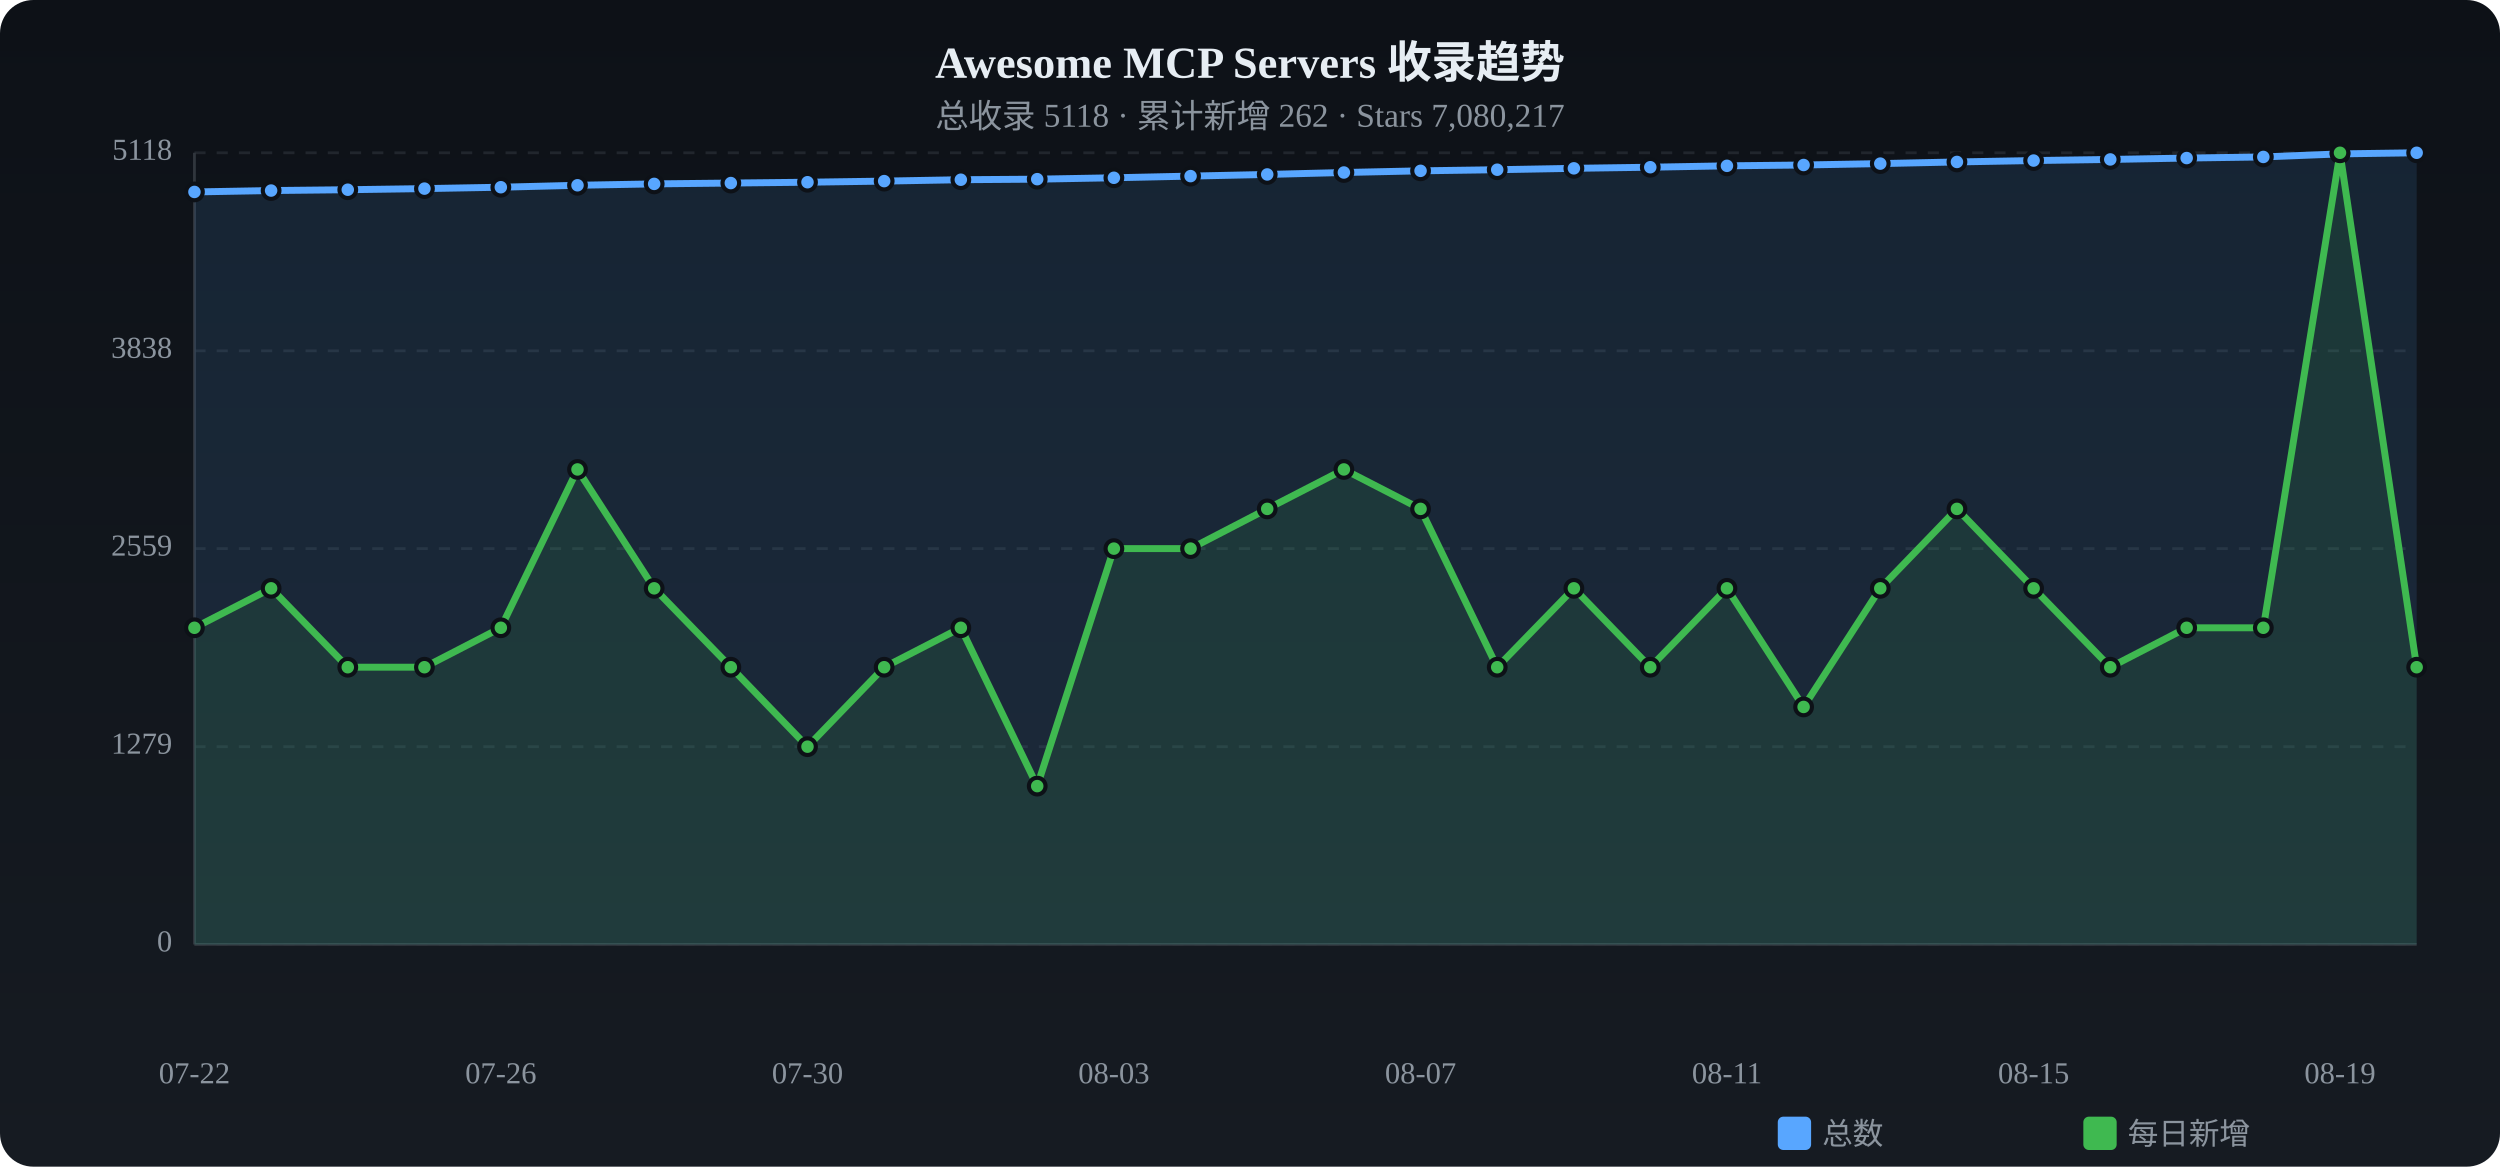
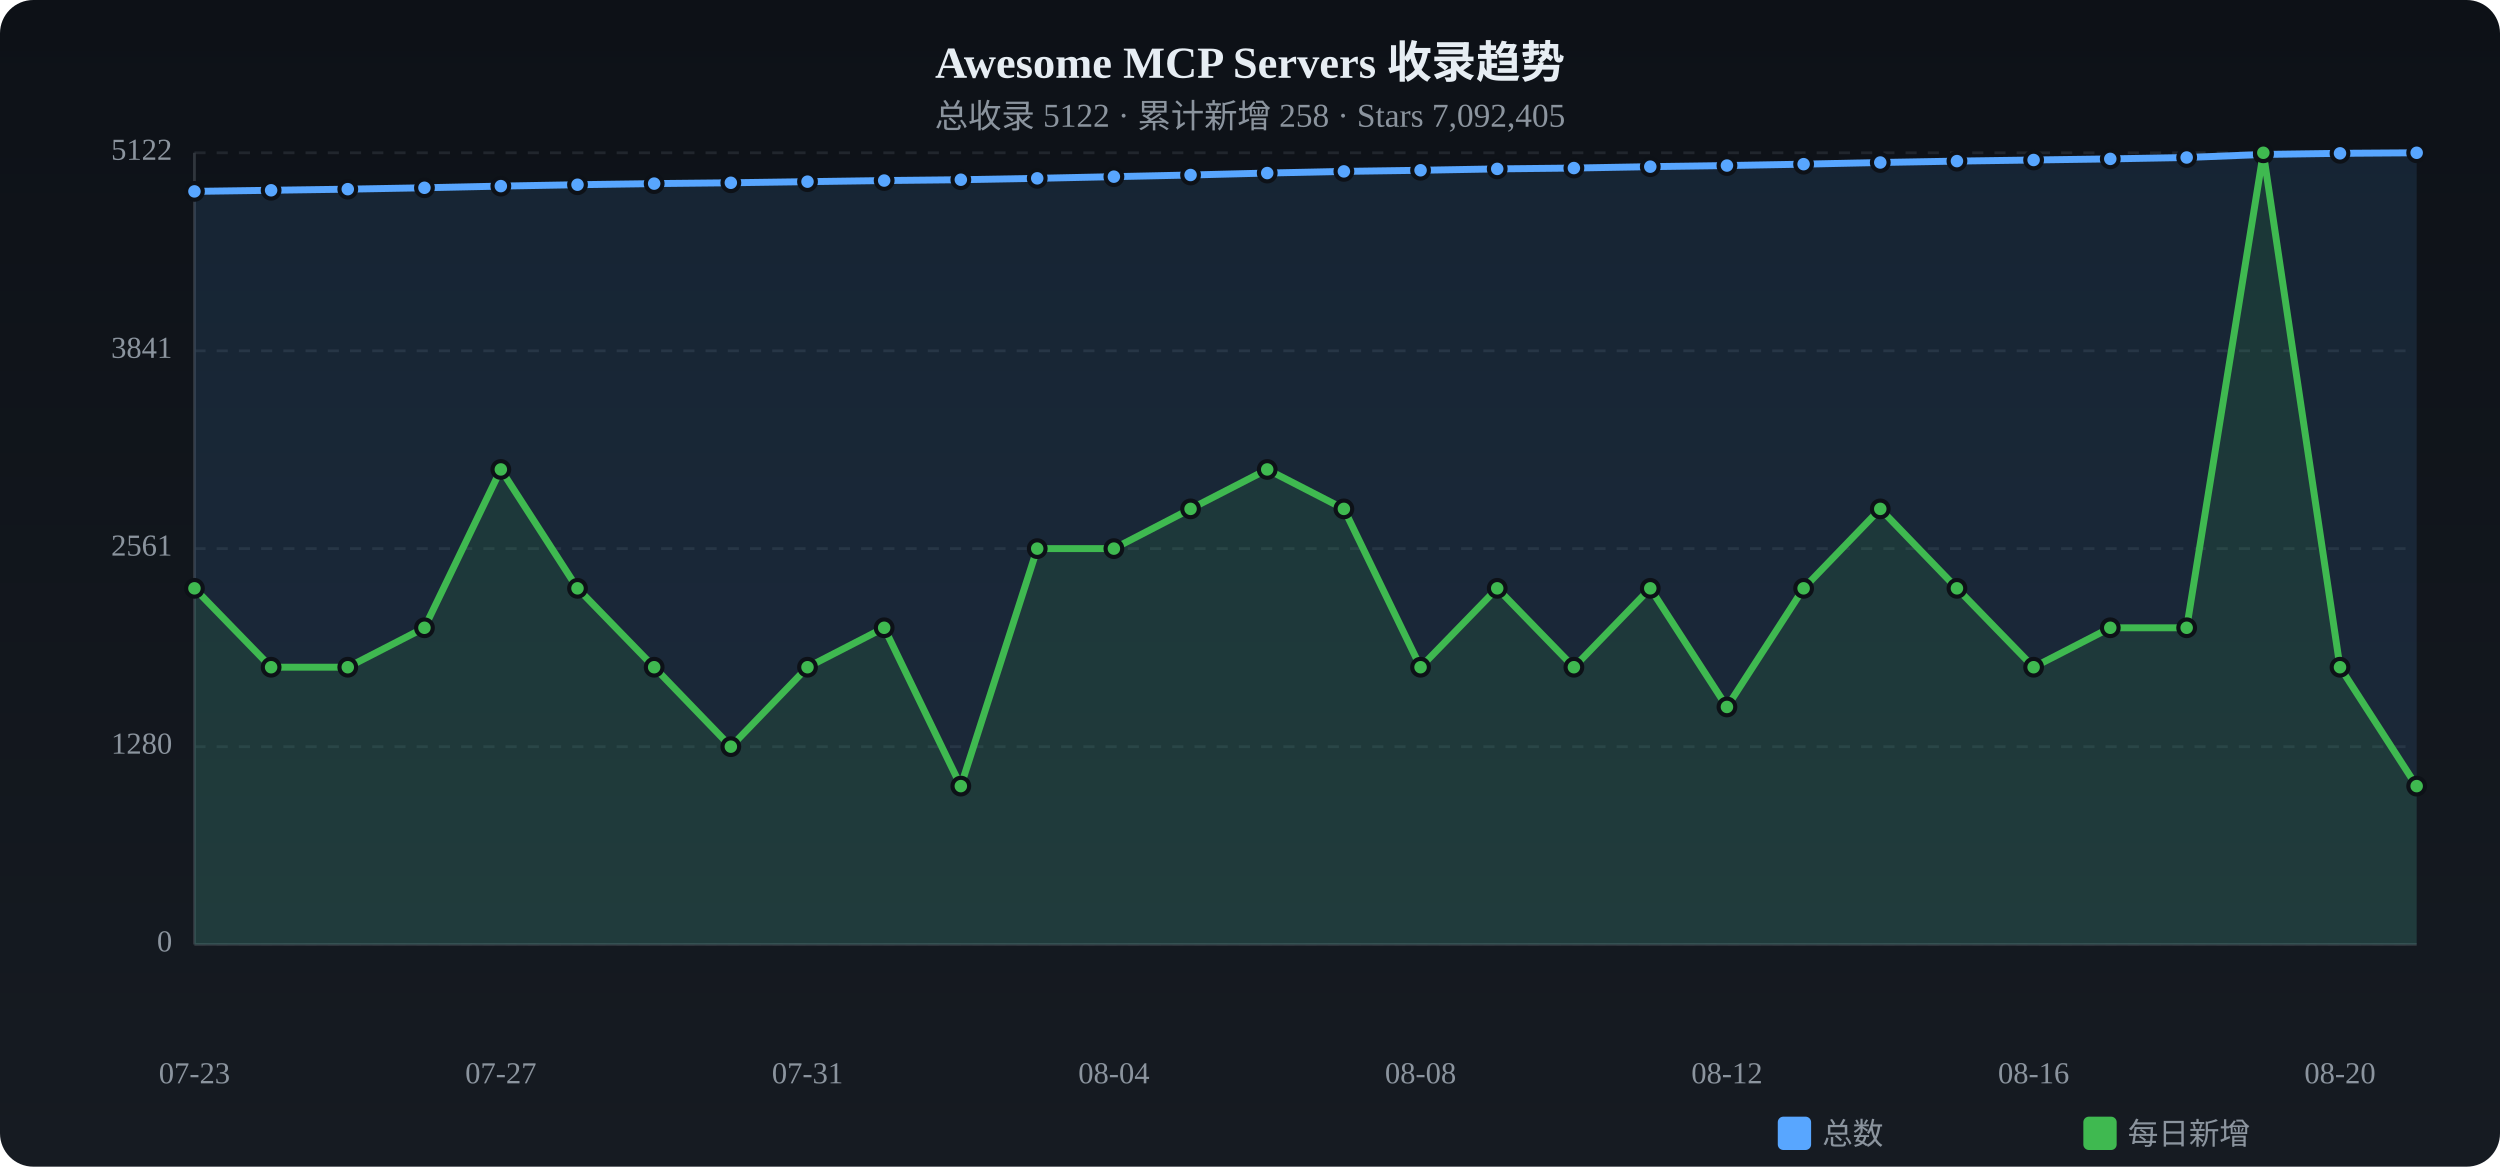
<svg xmlns="http://www.w3.org/2000/svg" viewBox="0 0 900 420" width="900" height="420">
  <defs>
    <linearGradient id="tbg" x1="0%" y1="0%" x2="0%" y2="100%">
      <stop offset="0%" stop-color="#0d1117" />
      <stop offset="100%" stop-color="#161b22" />
    </linearGradient>
  </defs>
  <rect width="900" height="420" rx="12" fill="url(#tbg)" />
  <text x="450.0" y="28" text-anchor="middle" fill="#e6edf3" font-size="16" font-weight="bold">Awesome MCP Servers 收录趋势</text>
-   <text x="450.0" y="46" text-anchor="middle" fill="#8b949e" font-size="12">总收录 5118 · 累计新增 262 · Stars 7,080,217</text>
+   <text x="450.0" y="46" text-anchor="middle" fill="#8b949e" font-size="12">总收录 5122 · 累计新增 258 · Stars 7,092,405</text>
  <text x="62" y="340.0" text-anchor="end" fill="#8b949e" font-size="11" dominant-baseline="middle">0</text>
  <line x1="70" y1="340.0" x2="870" y2="340.0" stroke="#21262d" stroke-dasharray="4 4" />
-   <text x="62" y="268.8" text-anchor="end" fill="#8b949e" font-size="11" dominant-baseline="middle">1279</text>
+   <text x="62" y="268.8" text-anchor="end" fill="#8b949e" font-size="11" dominant-baseline="middle">1280</text>
  <line x1="70" y1="268.8" x2="870" y2="268.8" stroke="#21262d" stroke-dasharray="4 4" />
-   <text x="62" y="197.5" text-anchor="end" fill="#8b949e" font-size="11" dominant-baseline="middle">2559</text>
+   <text x="62" y="197.5" text-anchor="end" fill="#8b949e" font-size="11" dominant-baseline="middle">2561</text>
  <line x1="70" y1="197.5" x2="870" y2="197.5" stroke="#21262d" stroke-dasharray="4 4" />
-   <text x="62" y="126.3" text-anchor="end" fill="#8b949e" font-size="11" dominant-baseline="middle">3838</text>
+   <text x="62" y="126.3" text-anchor="end" fill="#8b949e" font-size="11" dominant-baseline="middle">3841</text>
  <line x1="70" y1="126.3" x2="870" y2="126.3" stroke="#21262d" stroke-dasharray="4 4" />
-   <text x="62" y="55.0" text-anchor="end" fill="#8b949e" font-size="11" dominant-baseline="middle">5118</text>
+   <text x="62" y="55.0" text-anchor="end" fill="#8b949e" font-size="11" dominant-baseline="middle">5122</text>
  <line x1="70" y1="55.0" x2="870" y2="55.0" stroke="#21262d" stroke-dasharray="4 4" />
  <line x1="70" y1="55" x2="70" y2="340" stroke="#30363d" />
  <line x1="70" y1="340" x2="870" y2="340" stroke="#30363d" />
-   <path d="M70.0,69.1 L97.6,68.6 L125.2,68.3 L152.8,67.9 L180.3,67.4 L207.9,66.7 L235.5,66.2 L263.1,65.9 L290.7,65.6 L318.3,65.2 L345.9,64.7 L373.4,64.5 L401.0,64.0 L428.6,63.4 L456.2,62.8 L483.8,62.1 L511.4,61.5 L539.0,61.1 L566.6,60.6 L594.1,60.2 L621.7,59.7 L649.3,59.4 L676.9,58.9 L704.5,58.3 L732.1,57.8 L759.7,57.4 L787.2,56.9 L814.8,56.5 L842.4,55.4 L870.0,55.0 L870.0,340 L70.0,340 Z" fill="#58a6ff" opacity="0.12" />
-   <polyline points="70.0,69.1 97.6,68.6 125.2,68.3 152.8,67.9 180.3,67.4 207.9,66.7 235.5,66.2 263.1,65.9 290.7,65.6 318.3,65.2 345.9,64.7 373.4,64.5 401.0,64.0 428.6,63.4 456.2,62.8 483.8,62.1 511.4,61.5 539.0,61.1 566.6,60.6 594.1,60.2 621.7,59.7 649.3,59.4 676.9,58.9 704.5,58.3 732.1,57.8 759.7,57.4 787.2,56.9 814.8,56.5 842.4,55.4 870.0,55.0" fill="none" stroke="#58a6ff" stroke-width="2.5" stroke-linecap="round" stroke-linejoin="round" />
-   <circle cx="70.0" cy="69.1" r="3" fill="#58a6ff" stroke="#0d1117" stroke-width="1.5" />
-   <circle cx="97.6" cy="68.6" r="3" fill="#58a6ff" stroke="#0d1117" stroke-width="1.5" />
-   <circle cx="125.2" cy="68.3" r="3" fill="#58a6ff" stroke="#0d1117" stroke-width="1.5" />
-   <circle cx="152.8" cy="67.9" r="3" fill="#58a6ff" stroke="#0d1117" stroke-width="1.5" />
-   <circle cx="180.3" cy="67.4" r="3" fill="#58a6ff" stroke="#0d1117" stroke-width="1.5" />
-   <circle cx="207.9" cy="66.7" r="3" fill="#58a6ff" stroke="#0d1117" stroke-width="1.5" />
-   <circle cx="235.5" cy="66.2" r="3" fill="#58a6ff" stroke="#0d1117" stroke-width="1.5" />
-   <circle cx="263.1" cy="65.9" r="3" fill="#58a6ff" stroke="#0d1117" stroke-width="1.5" />
-   <circle cx="290.7" cy="65.6" r="3" fill="#58a6ff" stroke="#0d1117" stroke-width="1.5" />
-   <circle cx="318.3" cy="65.2" r="3" fill="#58a6ff" stroke="#0d1117" stroke-width="1.5" />
+   <path d="M70.0,68.9 L97.6,68.5 L125.2,68.1 L152.8,67.6 L180.3,67.0 L207.9,66.5 L235.5,66.1 L263.1,65.8 L290.7,65.4 L318.3,65.0 L345.9,64.7 L373.4,64.2 L401.0,63.6 L428.6,63.0 L456.2,62.3 L483.8,61.7 L511.4,61.3 L539.0,60.8 L566.6,60.5 L594.1,60.0 L621.7,59.6 L649.3,59.1 L676.9,58.5 L704.5,58.0 L732.1,57.6 L759.7,57.2 L787.2,56.7 L814.8,55.6 L842.4,55.2 L870.0,55.0 L870.0,340 L70.0,340 Z" fill="#58a6ff" opacity="0.12" />
+   <polyline points="70.0,68.9 97.6,68.5 125.2,68.1 152.8,67.6 180.3,67.0 207.9,66.5 235.5,66.1 263.1,65.8 290.7,65.4 318.3,65.0 345.9,64.7 373.4,64.2 401.0,63.6 428.6,63.0 456.2,62.3 483.8,61.7 511.4,61.3 539.0,60.8 566.6,60.5 594.1,60.0 621.7,59.6 649.3,59.1 676.9,58.5 704.5,58.0 732.1,57.6 759.7,57.2 787.2,56.7 814.8,55.6 842.4,55.2 870.0,55.0" fill="none" stroke="#58a6ff" stroke-width="2.5" stroke-linecap="round" stroke-linejoin="round" />
+   <circle cx="70.0" cy="68.9" r="3" fill="#58a6ff" stroke="#0d1117" stroke-width="1.5" />
+   <circle cx="97.6" cy="68.5" r="3" fill="#58a6ff" stroke="#0d1117" stroke-width="1.5" />
+   <circle cx="125.2" cy="68.1" r="3" fill="#58a6ff" stroke="#0d1117" stroke-width="1.5" />
+   <circle cx="152.8" cy="67.6" r="3" fill="#58a6ff" stroke="#0d1117" stroke-width="1.5" />
+   <circle cx="180.3" cy="67.0" r="3" fill="#58a6ff" stroke="#0d1117" stroke-width="1.5" />
+   <circle cx="207.9" cy="66.5" r="3" fill="#58a6ff" stroke="#0d1117" stroke-width="1.5" />
+   <circle cx="235.5" cy="66.1" r="3" fill="#58a6ff" stroke="#0d1117" stroke-width="1.5" />
+   <circle cx="263.1" cy="65.8" r="3" fill="#58a6ff" stroke="#0d1117" stroke-width="1.5" />
+   <circle cx="290.7" cy="65.4" r="3" fill="#58a6ff" stroke="#0d1117" stroke-width="1.5" />
+   <circle cx="318.3" cy="65.0" r="3" fill="#58a6ff" stroke="#0d1117" stroke-width="1.5" />
  <circle cx="345.9" cy="64.7" r="3" fill="#58a6ff" stroke="#0d1117" stroke-width="1.5" />
-   <circle cx="373.4" cy="64.5" r="3" fill="#58a6ff" stroke="#0d1117" stroke-width="1.5" />
-   <circle cx="401.0" cy="64.0" r="3" fill="#58a6ff" stroke="#0d1117" stroke-width="1.5" />
-   <circle cx="428.6" cy="63.4" r="3" fill="#58a6ff" stroke="#0d1117" stroke-width="1.5" />
-   <circle cx="456.2" cy="62.8" r="3" fill="#58a6ff" stroke="#0d1117" stroke-width="1.5" />
-   <circle cx="483.8" cy="62.1" r="3" fill="#58a6ff" stroke="#0d1117" stroke-width="1.5" />
-   <circle cx="511.4" cy="61.5" r="3" fill="#58a6ff" stroke="#0d1117" stroke-width="1.5" />
-   <circle cx="539.0" cy="61.1" r="3" fill="#58a6ff" stroke="#0d1117" stroke-width="1.5" />
-   <circle cx="566.6" cy="60.6" r="3" fill="#58a6ff" stroke="#0d1117" stroke-width="1.5" />
-   <circle cx="594.1" cy="60.2" r="3" fill="#58a6ff" stroke="#0d1117" stroke-width="1.5" />
-   <circle cx="621.7" cy="59.7" r="3" fill="#58a6ff" stroke="#0d1117" stroke-width="1.5" />
-   <circle cx="649.3" cy="59.4" r="3" fill="#58a6ff" stroke="#0d1117" stroke-width="1.5" />
-   <circle cx="676.9" cy="58.9" r="3" fill="#58a6ff" stroke="#0d1117" stroke-width="1.5" />
-   <circle cx="704.5" cy="58.3" r="3" fill="#58a6ff" stroke="#0d1117" stroke-width="1.5" />
-   <circle cx="732.1" cy="57.8" r="3" fill="#58a6ff" stroke="#0d1117" stroke-width="1.5" />
-   <circle cx="759.7" cy="57.4" r="3" fill="#58a6ff" stroke="#0d1117" stroke-width="1.5" />
-   <circle cx="787.2" cy="56.9" r="3" fill="#58a6ff" stroke="#0d1117" stroke-width="1.5" />
-   <circle cx="814.8" cy="56.5" r="3" fill="#58a6ff" stroke="#0d1117" stroke-width="1.5" />
-   <circle cx="842.4" cy="55.4" r="3" fill="#58a6ff" stroke="#0d1117" stroke-width="1.5" />
+   <circle cx="373.4" cy="64.2" r="3" fill="#58a6ff" stroke="#0d1117" stroke-width="1.5" />
+   <circle cx="401.0" cy="63.6" r="3" fill="#58a6ff" stroke="#0d1117" stroke-width="1.5" />
+   <circle cx="428.6" cy="63.0" r="3" fill="#58a6ff" stroke="#0d1117" stroke-width="1.5" />
+   <circle cx="456.2" cy="62.3" r="3" fill="#58a6ff" stroke="#0d1117" stroke-width="1.5" />
+   <circle cx="483.8" cy="61.7" r="3" fill="#58a6ff" stroke="#0d1117" stroke-width="1.5" />
+   <circle cx="511.4" cy="61.3" r="3" fill="#58a6ff" stroke="#0d1117" stroke-width="1.5" />
+   <circle cx="539.0" cy="60.8" r="3" fill="#58a6ff" stroke="#0d1117" stroke-width="1.5" />
+   <circle cx="566.6" cy="60.5" r="3" fill="#58a6ff" stroke="#0d1117" stroke-width="1.5" />
+   <circle cx="594.1" cy="60.0" r="3" fill="#58a6ff" stroke="#0d1117" stroke-width="1.5" />
+   <circle cx="621.7" cy="59.6" r="3" fill="#58a6ff" stroke="#0d1117" stroke-width="1.5" />
+   <circle cx="649.3" cy="59.1" r="3" fill="#58a6ff" stroke="#0d1117" stroke-width="1.5" />
+   <circle cx="676.9" cy="58.5" r="3" fill="#58a6ff" stroke="#0d1117" stroke-width="1.5" />
+   <circle cx="704.5" cy="58.0" r="3" fill="#58a6ff" stroke="#0d1117" stroke-width="1.5" />
+   <circle cx="732.1" cy="57.6" r="3" fill="#58a6ff" stroke="#0d1117" stroke-width="1.5" />
+   <circle cx="759.7" cy="57.2" r="3" fill="#58a6ff" stroke="#0d1117" stroke-width="1.5" />
+   <circle cx="787.2" cy="56.7" r="3" fill="#58a6ff" stroke="#0d1117" stroke-width="1.5" />
+   <circle cx="814.8" cy="55.6" r="3" fill="#58a6ff" stroke="#0d1117" stroke-width="1.5" />
+   <circle cx="842.4" cy="55.2" r="3" fill="#58a6ff" stroke="#0d1117" stroke-width="1.5" />
  <circle cx="870.0" cy="55.0" r="3" fill="#58a6ff" stroke="#0d1117" stroke-width="1.5" />
-   <path d="M70.0,226.0 L97.6,211.8 L125.2,240.2 L152.8,240.2 L180.3,226.0 L207.9,169.0 L235.5,211.8 L263.1,240.2 L290.7,268.8 L318.3,240.2 L345.9,226.0 L373.4,283.0 L401.0,197.5 L428.6,197.5 L456.2,183.2 L483.8,169.0 L511.4,183.2 L539.0,240.2 L566.6,211.8 L594.1,240.2 L621.7,211.8 L649.3,254.5 L676.9,211.8 L704.5,183.2 L732.1,211.8 L759.7,240.2 L787.2,226.0 L814.8,226.0 L842.4,55.0 L870.0,240.2 L870.0,340 L70.0,340 Z" fill="#3fb950" opacity="0.12" />
-   <polyline points="70.0,226.0 97.6,211.8 125.2,240.2 152.8,240.2 180.3,226.0 207.9,169.0 235.5,211.8 263.1,240.2 290.7,268.8 318.3,240.2 345.9,226.0 373.4,283.0 401.0,197.5 428.6,197.5 456.2,183.2 483.8,169.0 511.4,183.2 539.0,240.2 566.6,211.8 594.1,240.2 621.7,211.8 649.3,254.5 676.9,211.8 704.5,183.2 732.1,211.8 759.7,240.2 787.2,226.0 814.8,226.0 842.4,55.0 870.0,240.2" fill="none" stroke="#3fb950" stroke-width="2.5" stroke-linecap="round" stroke-linejoin="round" />
-   <circle cx="70.0" cy="226.0" r="3" fill="#3fb950" stroke="#0d1117" stroke-width="1.5" />
-   <circle cx="97.6" cy="211.8" r="3" fill="#3fb950" stroke="#0d1117" stroke-width="1.5" />
+   <path d="M70.0,211.8 L97.6,240.2 L125.2,240.2 L152.8,226.0 L180.3,169.0 L207.9,211.8 L235.5,240.2 L263.1,268.8 L290.7,240.2 L318.3,226.0 L345.9,283.0 L373.4,197.5 L401.0,197.5 L428.6,183.2 L456.2,169.0 L483.8,183.2 L511.4,240.2 L539.0,211.8 L566.6,240.2 L594.1,211.8 L621.7,254.5 L649.3,211.8 L676.9,183.2 L704.5,211.8 L732.1,240.2 L759.7,226.0 L787.2,226.0 L814.8,55.0 L842.4,240.2 L870.0,283.0 L870.0,340 L70.0,340 Z" fill="#3fb950" opacity="0.12" />
+   <polyline points="70.0,211.8 97.6,240.2 125.2,240.2 152.8,226.0 180.3,169.0 207.9,211.8 235.5,240.2 263.1,268.8 290.7,240.2 318.3,226.0 345.9,283.0 373.4,197.5 401.0,197.5 428.6,183.2 456.2,169.0 483.8,183.2 511.4,240.2 539.0,211.8 566.6,240.2 594.1,211.8 621.7,254.5 649.3,211.8 676.9,183.2 704.5,211.8 732.1,240.2 759.7,226.0 787.2,226.0 814.8,55.0 842.4,240.2 870.0,283.0" fill="none" stroke="#3fb950" stroke-width="2.5" stroke-linecap="round" stroke-linejoin="round" />
+   <circle cx="70.0" cy="211.8" r="3" fill="#3fb950" stroke="#0d1117" stroke-width="1.5" />
+   <circle cx="97.6" cy="240.2" r="3" fill="#3fb950" stroke="#0d1117" stroke-width="1.5" />
  <circle cx="125.2" cy="240.2" r="3" fill="#3fb950" stroke="#0d1117" stroke-width="1.5" />
-   <circle cx="152.8" cy="240.2" r="3" fill="#3fb950" stroke="#0d1117" stroke-width="1.5" />
-   <circle cx="180.3" cy="226.0" r="3" fill="#3fb950" stroke="#0d1117" stroke-width="1.5" />
-   <circle cx="207.9" cy="169.0" r="3" fill="#3fb950" stroke="#0d1117" stroke-width="1.5" />
-   <circle cx="235.5" cy="211.8" r="3" fill="#3fb950" stroke="#0d1117" stroke-width="1.5" />
-   <circle cx="263.1" cy="240.2" r="3" fill="#3fb950" stroke="#0d1117" stroke-width="1.5" />
-   <circle cx="290.7" cy="268.8" r="3" fill="#3fb950" stroke="#0d1117" stroke-width="1.5" />
-   <circle cx="318.3" cy="240.2" r="3" fill="#3fb950" stroke="#0d1117" stroke-width="1.5" />
-   <circle cx="345.9" cy="226.0" r="3" fill="#3fb950" stroke="#0d1117" stroke-width="1.5" />
-   <circle cx="373.4" cy="283.0" r="3" fill="#3fb950" stroke="#0d1117" stroke-width="1.5" />
+   <circle cx="152.8" cy="226.0" r="3" fill="#3fb950" stroke="#0d1117" stroke-width="1.5" />
+   <circle cx="180.3" cy="169.0" r="3" fill="#3fb950" stroke="#0d1117" stroke-width="1.5" />
+   <circle cx="207.9" cy="211.8" r="3" fill="#3fb950" stroke="#0d1117" stroke-width="1.5" />
+   <circle cx="235.5" cy="240.2" r="3" fill="#3fb950" stroke="#0d1117" stroke-width="1.5" />
+   <circle cx="263.1" cy="268.8" r="3" fill="#3fb950" stroke="#0d1117" stroke-width="1.5" />
+   <circle cx="290.7" cy="240.2" r="3" fill="#3fb950" stroke="#0d1117" stroke-width="1.5" />
+   <circle cx="318.3" cy="226.0" r="3" fill="#3fb950" stroke="#0d1117" stroke-width="1.5" />
+   <circle cx="345.9" cy="283.0" r="3" fill="#3fb950" stroke="#0d1117" stroke-width="1.5" />
+   <circle cx="373.4" cy="197.5" r="3" fill="#3fb950" stroke="#0d1117" stroke-width="1.5" />
  <circle cx="401.0" cy="197.5" r="3" fill="#3fb950" stroke="#0d1117" stroke-width="1.5" />
-   <circle cx="428.6" cy="197.5" r="3" fill="#3fb950" stroke="#0d1117" stroke-width="1.5" />
-   <circle cx="456.2" cy="183.2" r="3" fill="#3fb950" stroke="#0d1117" stroke-width="1.5" />
-   <circle cx="483.8" cy="169.0" r="3" fill="#3fb950" stroke="#0d1117" stroke-width="1.5" />
-   <circle cx="511.4" cy="183.2" r="3" fill="#3fb950" stroke="#0d1117" stroke-width="1.5" />
-   <circle cx="539.0" cy="240.2" r="3" fill="#3fb950" stroke="#0d1117" stroke-width="1.5" />
-   <circle cx="566.6" cy="211.8" r="3" fill="#3fb950" stroke="#0d1117" stroke-width="1.5" />
-   <circle cx="594.1" cy="240.2" r="3" fill="#3fb950" stroke="#0d1117" stroke-width="1.5" />
-   <circle cx="621.7" cy="211.8" r="3" fill="#3fb950" stroke="#0d1117" stroke-width="1.5" />
-   <circle cx="649.3" cy="254.5" r="3" fill="#3fb950" stroke="#0d1117" stroke-width="1.5" />
-   <circle cx="676.9" cy="211.8" r="3" fill="#3fb950" stroke="#0d1117" stroke-width="1.5" />
-   <circle cx="704.5" cy="183.2" r="3" fill="#3fb950" stroke="#0d1117" stroke-width="1.5" />
-   <circle cx="732.1" cy="211.8" r="3" fill="#3fb950" stroke="#0d1117" stroke-width="1.5" />
-   <circle cx="759.7" cy="240.2" r="3" fill="#3fb950" stroke="#0d1117" stroke-width="1.5" />
+   <circle cx="428.6" cy="183.2" r="3" fill="#3fb950" stroke="#0d1117" stroke-width="1.5" />
+   <circle cx="456.2" cy="169.0" r="3" fill="#3fb950" stroke="#0d1117" stroke-width="1.5" />
+   <circle cx="483.8" cy="183.2" r="3" fill="#3fb950" stroke="#0d1117" stroke-width="1.5" />
+   <circle cx="511.4" cy="240.2" r="3" fill="#3fb950" stroke="#0d1117" stroke-width="1.5" />
+   <circle cx="539.0" cy="211.8" r="3" fill="#3fb950" stroke="#0d1117" stroke-width="1.5" />
+   <circle cx="566.6" cy="240.2" r="3" fill="#3fb950" stroke="#0d1117" stroke-width="1.5" />
+   <circle cx="594.1" cy="211.8" r="3" fill="#3fb950" stroke="#0d1117" stroke-width="1.5" />
+   <circle cx="621.7" cy="254.5" r="3" fill="#3fb950" stroke="#0d1117" stroke-width="1.5" />
+   <circle cx="649.3" cy="211.8" r="3" fill="#3fb950" stroke="#0d1117" stroke-width="1.5" />
+   <circle cx="676.9" cy="183.2" r="3" fill="#3fb950" stroke="#0d1117" stroke-width="1.5" />
+   <circle cx="704.5" cy="211.8" r="3" fill="#3fb950" stroke="#0d1117" stroke-width="1.5" />
+   <circle cx="732.1" cy="240.2" r="3" fill="#3fb950" stroke="#0d1117" stroke-width="1.5" />
+   <circle cx="759.7" cy="226.0" r="3" fill="#3fb950" stroke="#0d1117" stroke-width="1.5" />
  <circle cx="787.2" cy="226.0" r="3" fill="#3fb950" stroke="#0d1117" stroke-width="1.5" />
-   <circle cx="814.8" cy="226.0" r="3" fill="#3fb950" stroke="#0d1117" stroke-width="1.5" />
-   <circle cx="842.4" cy="55.0" r="3" fill="#3fb950" stroke="#0d1117" stroke-width="1.5" />
-   <circle cx="870.0" cy="240.2" r="3" fill="#3fb950" stroke="#0d1117" stroke-width="1.5" />
-   <text x="70.0" y="390" text-anchor="middle" fill="#8b949e" font-size="11">07-22</text>
-   <text x="180.3" y="390" text-anchor="middle" fill="#8b949e" font-size="11">07-26</text>
-   <text x="290.7" y="390" text-anchor="middle" fill="#8b949e" font-size="11">07-30</text>
-   <text x="401.0" y="390" text-anchor="middle" fill="#8b949e" font-size="11">08-03</text>
-   <text x="511.4" y="390" text-anchor="middle" fill="#8b949e" font-size="11">08-07</text>
-   <text x="621.7" y="390" text-anchor="middle" fill="#8b949e" font-size="11">08-11</text>
-   <text x="732.1" y="390" text-anchor="middle" fill="#8b949e" font-size="11">08-15</text>
-   <text x="842.4" y="390" text-anchor="middle" fill="#8b949e" font-size="11">08-19</text>
+   <circle cx="814.8" cy="55.0" r="3" fill="#3fb950" stroke="#0d1117" stroke-width="1.5" />
+   <circle cx="842.4" cy="240.2" r="3" fill="#3fb950" stroke="#0d1117" stroke-width="1.5" />
+   <circle cx="870.0" cy="283.0" r="3" fill="#3fb950" stroke="#0d1117" stroke-width="1.5" />
+   <text x="70.0" y="390" text-anchor="middle" fill="#8b949e" font-size="11">07-23</text>
+   <text x="180.3" y="390" text-anchor="middle" fill="#8b949e" font-size="11">07-27</text>
+   <text x="290.7" y="390" text-anchor="middle" fill="#8b949e" font-size="11">07-31</text>
+   <text x="401.0" y="390" text-anchor="middle" fill="#8b949e" font-size="11">08-04</text>
+   <text x="511.4" y="390" text-anchor="middle" fill="#8b949e" font-size="11">08-08</text>
+   <text x="621.7" y="390" text-anchor="middle" fill="#8b949e" font-size="11">08-12</text>
+   <text x="732.1" y="390" text-anchor="middle" fill="#8b949e" font-size="11">08-16</text>
+   <text x="842.4" y="390" text-anchor="middle" fill="#8b949e" font-size="11">08-20</text>
  <rect x="640" y="402" width="12" height="12" rx="2" fill="#58a6ff" />
  <text x="656" y="412" fill="#8b949e" font-size="11">总数</text>
  <rect x="750" y="402" width="12" height="12" rx="2" fill="#3fb950" />
  <text x="766" y="412" fill="#8b949e" font-size="11">每日新增</text>
</svg>
